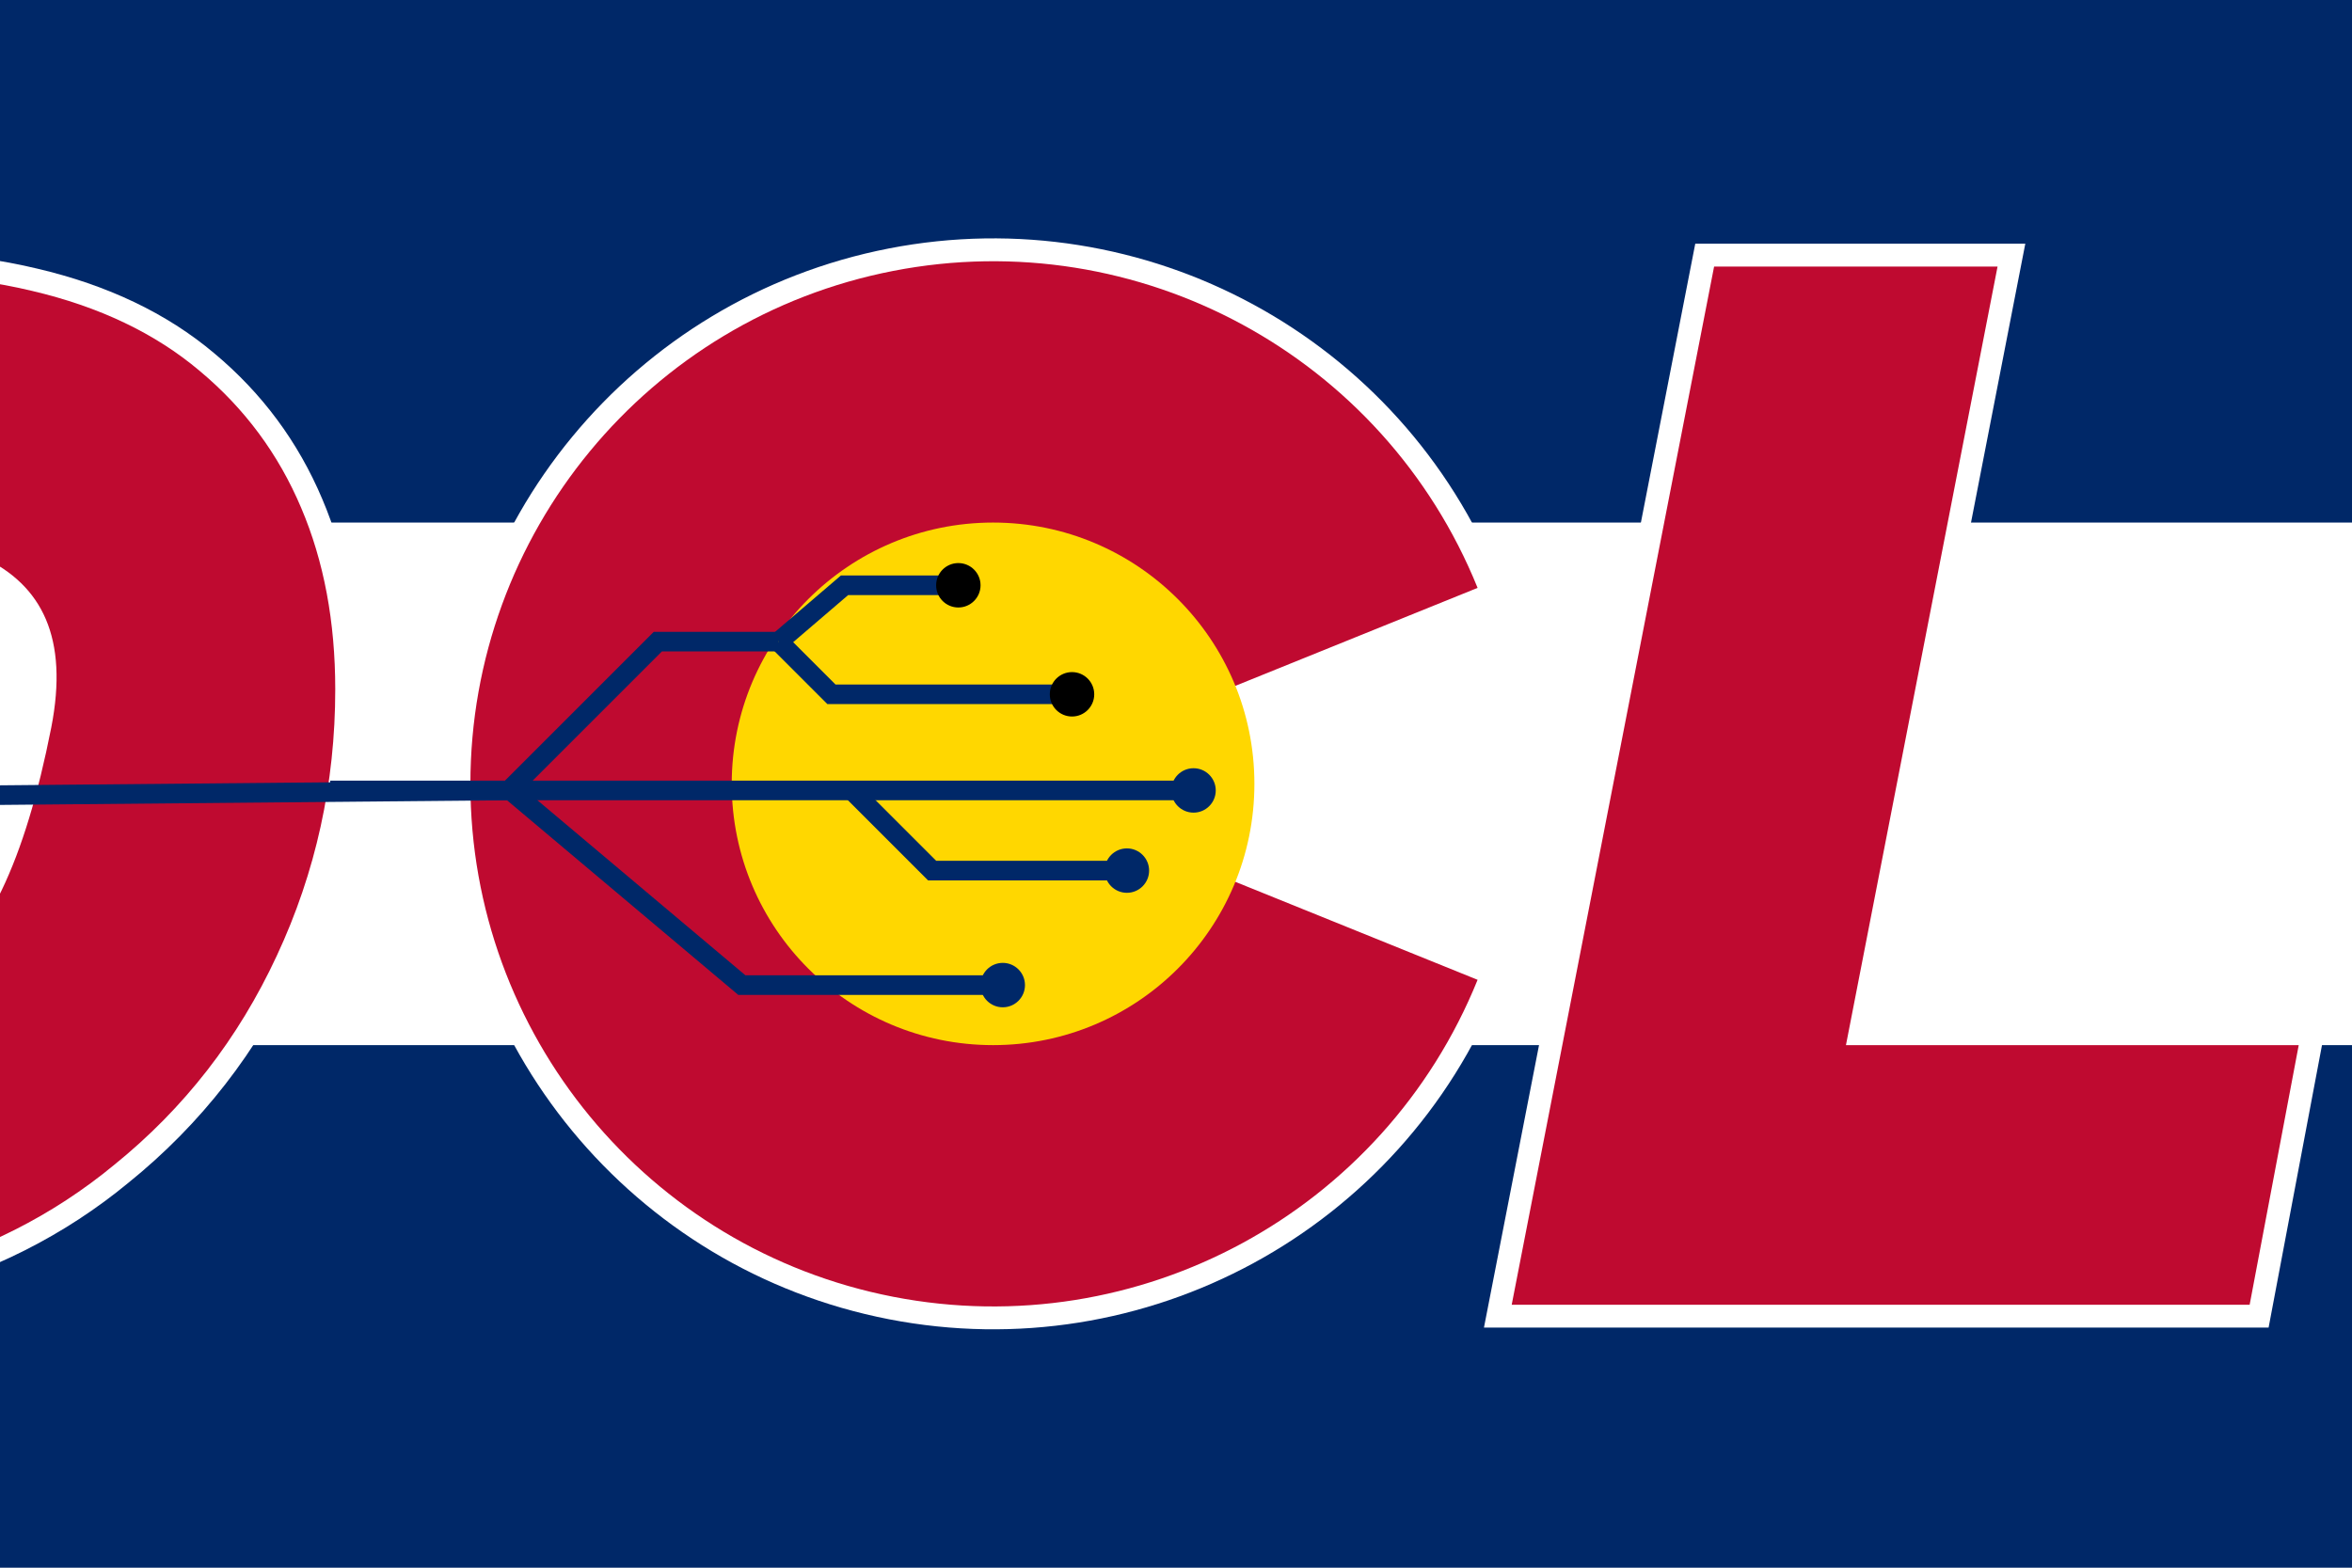
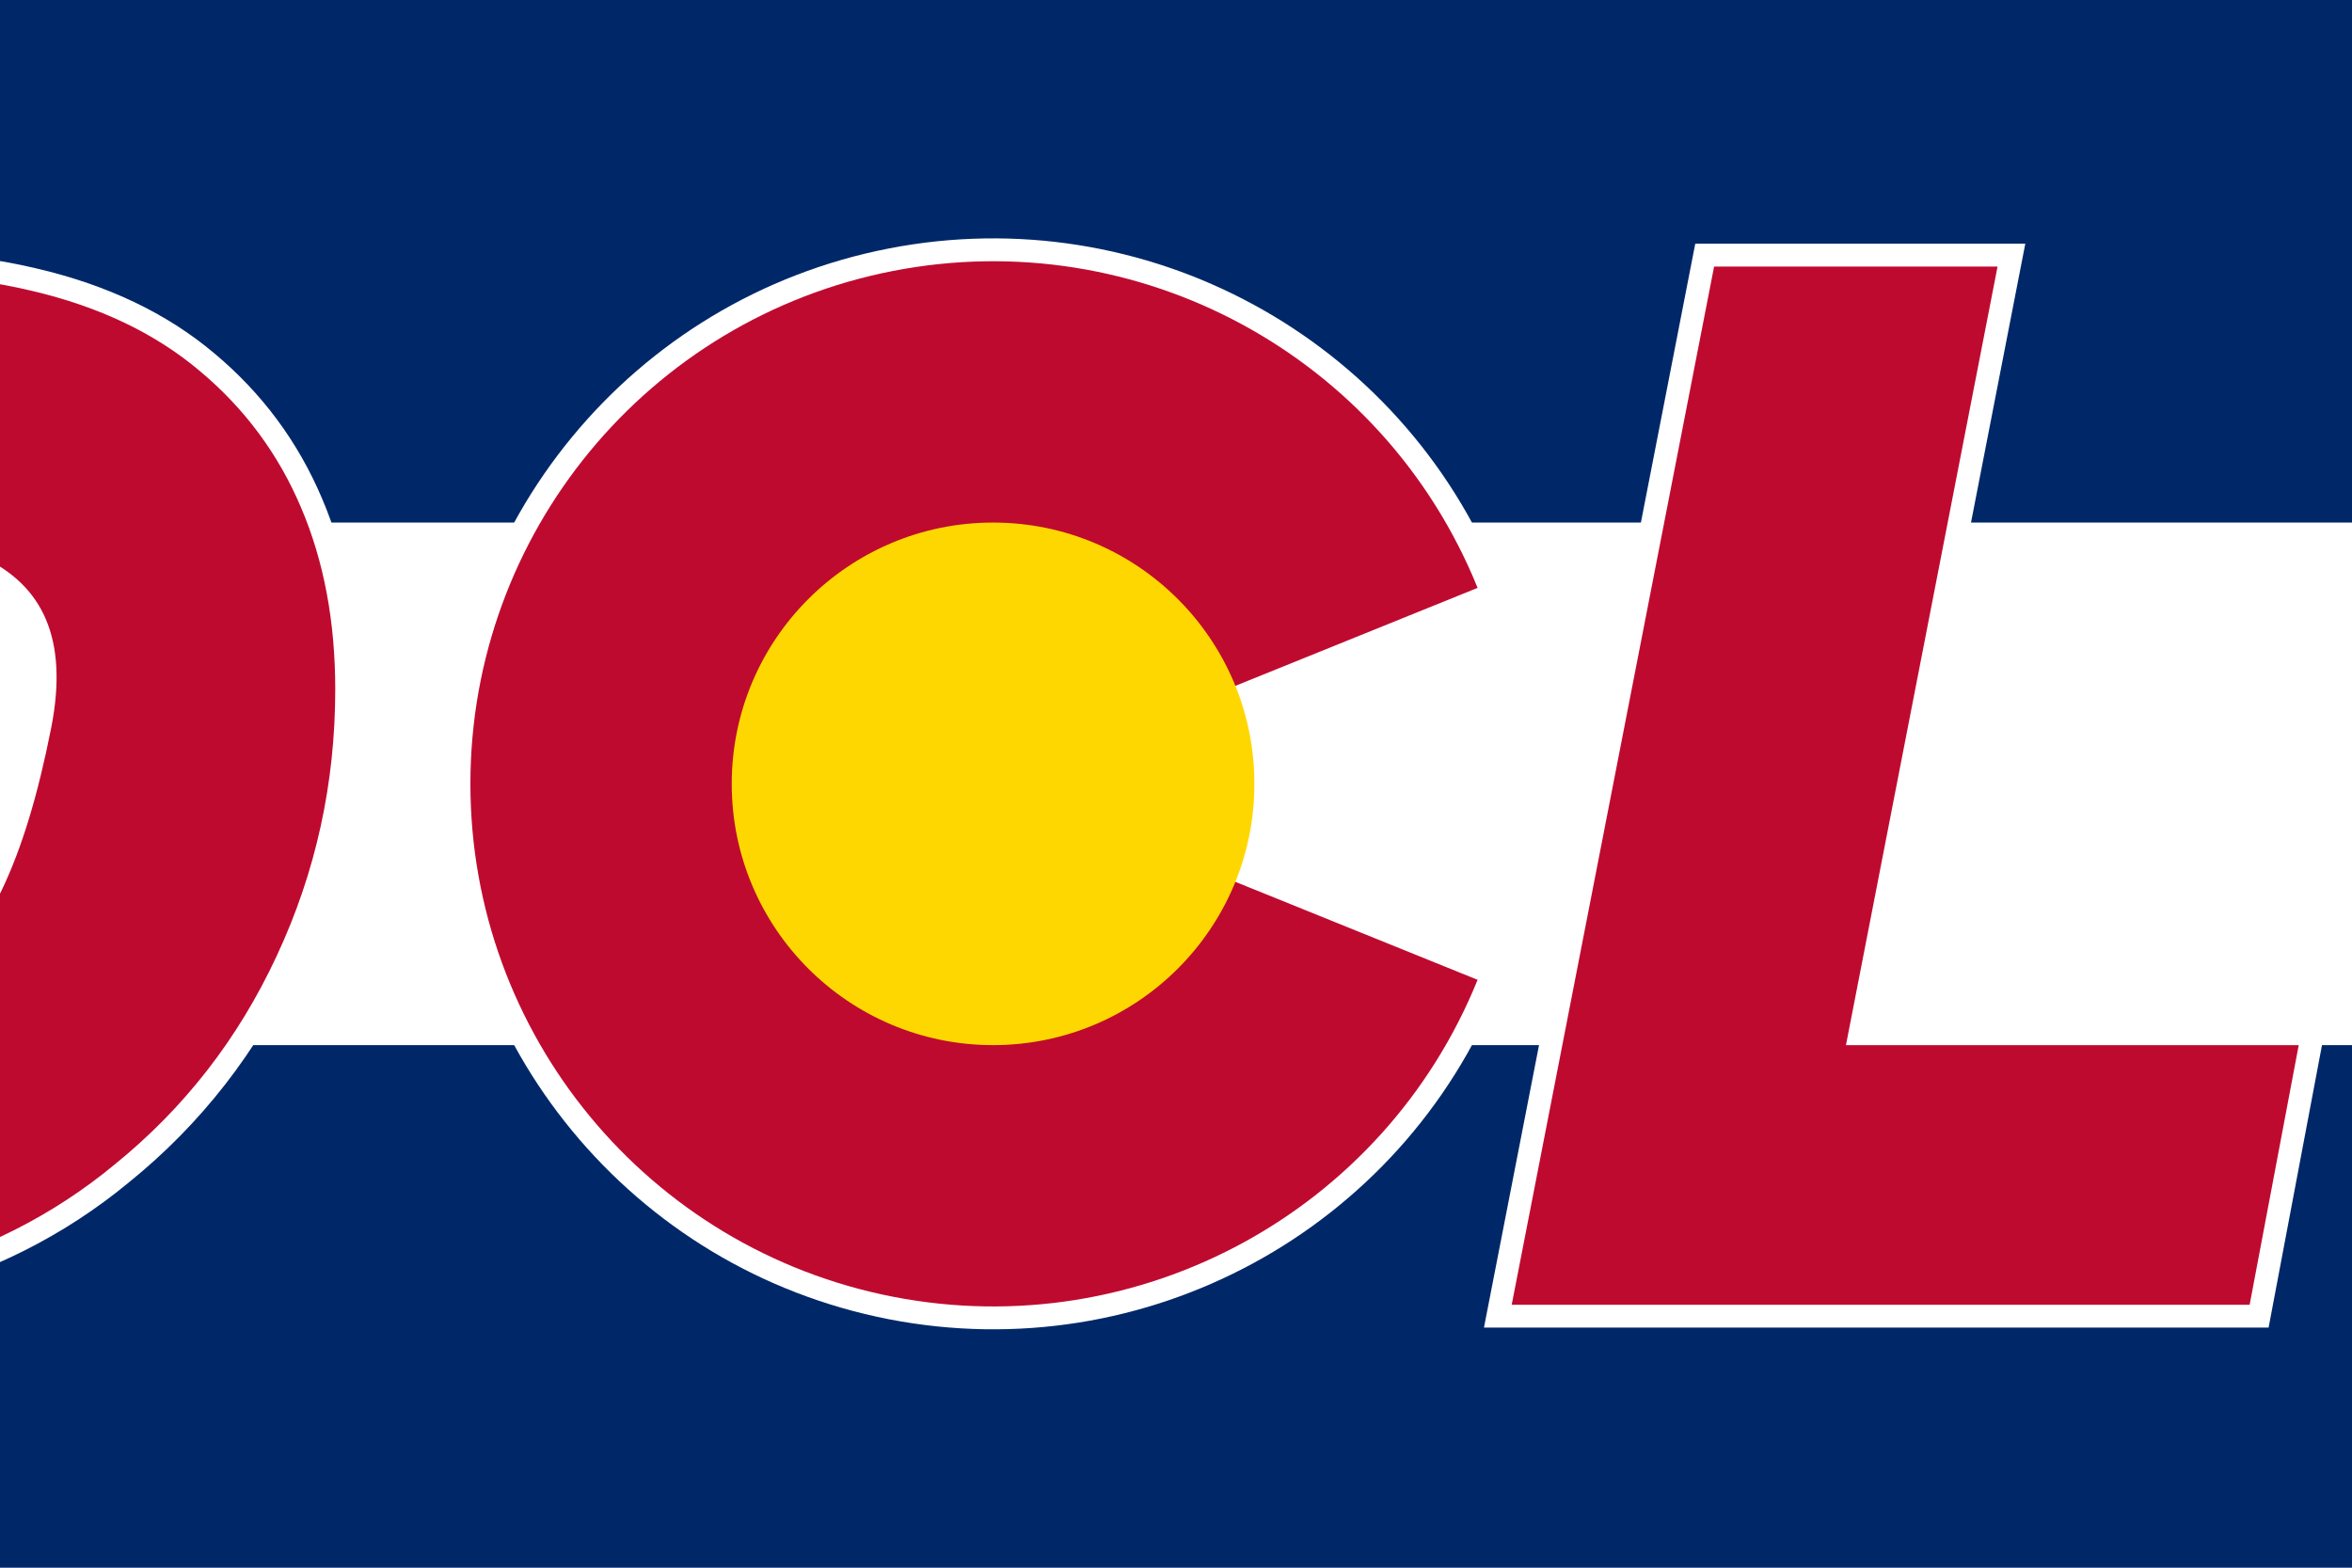
<svg xmlns="http://www.w3.org/2000/svg" xmlns:ns1="http://www.openswatchbook.org/uri/2009/osb" xmlns:xlink="http://www.w3.org/1999/xlink" width="1800" height="1200" version="1.1" id="svg10">
  <defs id="defs14">
    <linearGradient id="linearGradient5898" ns1:paint="solid">
      <stop style="stop-color:#000000;stop-opacity:1;" offset="0" id="stop5896" />
    </linearGradient>
    <marker orient="auto" refY="0.0" refX="0.0" id="marker5816" style="overflow:visible">
-       <path id="path5814" d="M -2.5,-1.0 C -2.5,1.76 -4.74,4.0 -7.5,4.0 C -10.26,4.0 -12.5,1.76 -12.5,-1.0 C -12.5,-3.76 -10.26,-6.0 -7.5,-6.0 C -4.74,-6.0 -2.5,-3.76 -2.5,-1.0 z " style="fill-rule:evenodd;stroke:#000000;stroke-width:1pt;stroke-opacity:1;fill:#000000;fill-opacity:1" transform="scale(0.2) translate(7.4, 1)" />
+       <path id="path5814" d="M -2.5,-1.0 C -2.5,1.76 -4.74,4.0 -7.5,4.0 C -10.26,4.0 -12.5,1.76 -12.5,-1.0 C -12.5,-3.76 -10.26,-6.0 -7.5,-6.0 C -4.74,-6.0 -2.5,-3.76 -2.5,-1.0 z " style="fill-rule:evenodd;stroke:#002868;stroke-width:1pt;stroke-opacity:1;fill:#002868;fill-opacity:1" transform="scale(0.2) translate(7.4, 1)" />
    </marker>
    <marker orient="auto" refY="0.0" refX="0.0" id="marker5752" style="overflow:visible">
-       <path id="path5750" d="M -2.5,-1.0 C -2.5,1.76 -4.74,4.0 -7.5,4.0 C -10.26,4.0 -12.5,1.76 -12.5,-1.0 C -12.5,-3.76 -10.26,-6.0 -7.5,-6.0 C -4.74,-6.0 -2.5,-3.76 -2.5,-1.0 z " style="fill-rule:evenodd;stroke:#000000;stroke-width:1pt;stroke-opacity:1;fill:#000000;fill-opacity:1" transform="scale(0.2) translate(7.4, 1)" />
+       <path id="path5750" d="M -2.5,-1.0 C -2.5,1.76 -4.74,4.0 -7.5,4.0 C -10.26,4.0 -12.5,1.76 -12.5,-1.0 C -12.5,-3.76 -10.26,-6.0 -7.5,-6.0 C -4.74,-6.0 -2.5,-3.76 -2.5,-1.0 z " style="fill-rule:evenodd;stroke:#002868;stroke-width:1pt;stroke-opacity:1;fill:#002868;fill-opacity:1" transform="scale(0.2) translate(7.4, 1)" />
    </marker>
    <marker orient="auto" refY="0.0" refX="0.0" id="marker5694" style="overflow:visible">
      <path id="path5692" d="M -2.5,-1.0 C -2.5,1.76 -4.74,4.0 -7.5,4.0 C -10.26,4.0 -12.5,1.76 -12.5,-1.0 C -12.5,-3.76 -10.26,-6.0 -7.5,-6.0 C -4.74,-6.0 -2.5,-3.76 -2.5,-1.0 z " style="fill-rule:evenodd;stroke:#002868;stroke-width:1pt;stroke-opacity:1;fill:#002868;fill-opacity:1" transform="scale(0.2) translate(7.4, 1)" />
    </marker>
    <marker orient="auto" refY="0.0" refX="0.0" id="marker5642" style="overflow:visible">
      <path id="path5640" d="M -2.5,-1.0 C -2.5,1.76 -4.74,4.0 -7.5,4.0 C -10.26,4.0 -12.5,1.76 -12.5,-1.0 C -12.5,-3.76 -10.26,-6.0 -7.5,-6.0 C -4.74,-6.0 -2.5,-3.76 -2.5,-1.0 z " style="fill-rule:evenodd;stroke:#002868;stroke-width:1pt;stroke-opacity:1;fill:#002868;fill-opacity:1" transform="scale(0.2) translate(7.4, 1)" />
    </marker>
    <marker orient="auto" refY="0.0" refX="0.0" id="marker5608" style="overflow:visible">
      <path id="path5606" d="M -2.5,-1.0 C -2.5,1.76 -4.74,4.0 -7.5,4.0 C -10.26,4.0 -12.5,1.76 -12.5,-1.0 C -12.5,-3.76 -10.26,-6.0 -7.5,-6.0 C -4.74,-6.0 -2.5,-3.76 -2.5,-1.0 z " style="fill-rule:evenodd;stroke:#000000;stroke-width:1.0pt" transform="scale(0.2) translate(7.4, 1)" />
    </marker>
    <marker orient="auto" refY="0.0" refX="0.0" id="DotS" style="overflow:visible">
      <path id="path5195" d="M -2.5,-1.0 C -2.5,1.76 -4.74,4.0 -7.5,4.0 C -10.26,4.0 -12.5,1.76 -12.5,-1.0 C -12.5,-3.76 -10.26,-6.0 -7.5,-6.0 C -4.74,-6.0 -2.5,-3.76 -2.5,-1.0 z " style="fill-rule:evenodd;stroke:#002868;stroke-width:1pt;stroke-opacity:1;fill:#002868;fill-opacity:1" transform="scale(0.2) translate(7.4, 1)" />
    </marker>
    <marker orient="auto" refY="0.0" refX="0.0" id="DotM" style="overflow:visible">
      <path id="path5192" d="M -2.5,-1.0 C -2.5,1.76 -4.74,4.0 -7.5,4.0 C -10.26,4.0 -12.5,1.76 -12.5,-1.0 C -12.5,-3.76 -10.26,-6.0 -7.5,-6.0 C -4.74,-6.0 -2.5,-3.76 -2.5,-1.0 z " style="fill-rule:evenodd;stroke:#000000;stroke-width:1pt;stroke-opacity:1;fill:#000000;fill-opacity:1" transform="scale(0.4) translate(7.4, 1)" />
    </marker>
    <linearGradient id="linearGradient5075" ns1:paint="solid">
      <stop style="stop-color:#002868;stop-opacity:1;" offset="0" id="stop5073" />
    </linearGradient>
    <linearGradient id="linearGradient5069" ns1:paint="solid">
      <stop style="stop-color:#000000;stop-opacity:1;" offset="0" id="stop5067" />
    </linearGradient>
    <linearGradient id="linearGradient5063" ns1:paint="solid">
      <stop style="stop-color:#000000;stop-opacity:1;" offset="0" id="stop5061" />
    </linearGradient>
    <linearGradient id="linearGradient5029" ns1:paint="solid">
      <stop style="stop-color:#000000;stop-opacity:1;" offset="0" id="stop5027" />
    </linearGradient>
    <linearGradient id="linearGradient4990" ns1:paint="solid">
      <stop style="stop-color:#000000;stop-opacity:1;" offset="0" id="stop4988" />
    </linearGradient>
    <linearGradient id="linearGradient4982" ns1:paint="solid">
      <stop style="stop-color:#000000;stop-opacity:1;" offset="0" id="stop4980" />
    </linearGradient>
    <linearGradient id="linearGradient4973" ns1:paint="solid">
      <stop style="stop-color:#000000;stop-opacity:1;" offset="0" id="stop4971" />
    </linearGradient>
    <linearGradient id="linearGradient4951" ns1:paint="solid">
      <stop style="stop-color:#ffffff;stop-opacity:1;" offset="0" id="stop4949" />
    </linearGradient>
    <linearGradient id="linearGradient4551" ns1:paint="solid">
      <stop style="stop-color:#000000;stop-opacity:1;" offset="0" id="stop4549" />
    </linearGradient>
    <linearGradient id="linearGradient4545" ns1:paint="solid">
      <stop style="stop-color:#bf0a30;stop-opacity:1;" offset="0" id="stop4543" />
    </linearGradient>
    <linearGradient xlink:href="#linearGradient4545" id="linearGradient4547" x1="360" y1="600" x2="1130.81" y2="600" gradientUnits="userSpaceOnUse" />
    <linearGradient xlink:href="#linearGradient4545" id="linearGradient4612" gradientUnits="userSpaceOnUse" x1="-782.546" y1="582.544" x2="273.454" y2="582.544" />
    <linearGradient xlink:href="#linearGradient4545" id="linearGradient4616" gradientUnits="userSpaceOnUse" x1="-782.546" y1="582.544" x2="273.454" y2="582.544" />
    <linearGradient xlink:href="#linearGradient4545" id="linearGradient867" gradientUnits="userSpaceOnUse" x1="-782.546" y1="582.544" x2="273.454" y2="582.544" gradientTransform="matrix(1.596836,0,0,1.596836,-189.1442,-328.8535)" />
    <linearGradient xlink:href="#linearGradient4545" id="linearGradient869" gradientUnits="userSpaceOnUse" x1="-782.546" y1="582.544" x2="273.454" y2="582.544" gradientTransform="matrix(1.596836,0,0,1.596836,-189.1442,-328.8535)" />
    <marker id="Arrow2Sstart" orient="auto" refX="0" refY="0" style="overflow:visible">
      <path d="M 8.72,4.03 -2.21,0.02 8.72,-4 c -1.75,2.37 -1.74,5.62 0,8.03 z" id="Arrow2SstartPath" style="fill:#000000;fill-opacity:1;stroke:#000000;stroke-opacity:1" transform="matrix(0.3,0,0,0.3,-0.69,0)" />
    </marker>
    <marker id="Arrow2Send" orient="auto" refX="0" refY="0" style="overflow:visible">
      <path d="M 8.72,4.03 -2.21,0.02 8.72,-4 c -1.75,2.37 -1.74,5.62 0,8.03 z" id="Arrow2SendPath" style="fill:#000000;fill-opacity:1;stroke:#000000;stroke-opacity:1" transform="matrix(-0.3,0,0,-0.3,0.69,0)" />
    </marker>
    <linearGradient xlink:href="#linearGradient4951" id="linearGradient4953" x1="-1541.226" y1="601.373" x2="-680.89" y2="601.373" gradientUnits="userSpaceOnUse" />
    <linearGradient xlink:href="#linearGradient4545" id="linearGradient4960" gradientUnits="userSpaceOnUse" gradientTransform="matrix(1.596836,0,0,1.596836,-189.1442,-328.8535)" x1="-782.546" y1="582.544" x2="273.454" y2="582.544" />
    <linearGradient xlink:href="#linearGradient4951" id="linearGradient4975" x1="-771.546" y1="582.544" x2="-394.358" y2="582.544" gradientUnits="userSpaceOnUse" gradientTransform="matrix(1.596836,0,0,1.596836,2388.954,-328.8535)" />
    <linearGradient xlink:href="#linearGradient4951" id="linearGradient4984" x1="-577.514" y1="601.373" x2="256.567" y2="601.373" gradientUnits="userSpaceOnUse" />
    <linearGradient xlink:href="#linearGradient4951" id="linearGradient4992" x1="360" y1="600" x2="1130.81" y2="600" gradientUnits="userSpaceOnUse" />
    <style id="style6" type="text/css">
   
    .str0 {stroke:#1F1A17;stroke-width:0.9}
    .fil0 {fill:#0093DD}
    .fil1 {fill:white}
   
  </style>
-     <linearGradient xlink:href="#linearGradient5075" id="linearGradient5079" gradientUnits="userSpaceOnUse" x1="535.797" y1="400.508" x2="894.477" y2="400.508" gradientTransform="matrix(0.7335993,0,0,0.7335993,-692.7005,314.3724)" />
-     <linearGradient xlink:href="#linearGradient4951" id="linearGradient5081" gradientUnits="userSpaceOnUse" x1="542.241" y1="400.508" x2="889.185" y2="400.508" gradientTransform="matrix(0.7335993,0,0,0.7335993,-692.7005,314.3724)" />
+     <linearGradient xlink:href="#linearGradient5075" id="linearGradient5079" gradientUnits="userSpaceOnUse" x1="535.797" y1="400.508" x2="894.477" y2="400.508" gradientTransform="matrix(0.8017826,0,0,0.8017826,-1559.356,291.0895)" />
+     <linearGradient xlink:href="#linearGradient4951" id="linearGradient5081" gradientUnits="userSpaceOnUse" x1="542.241" y1="400.508" x2="889.185" y2="400.508" gradientTransform="matrix(0.8017826,0,0,0.8017826,-1559.356,291.0895)" />
    <linearGradient xlink:href="#linearGradient4545" id="linearGradient5083" gradientUnits="userSpaceOnUse" x1="-782.546" y1="582.544" x2="273.454" y2="582.544" gradientTransform="matrix(1.596836,0,0,1.596836,2388.954,-328.8535)" />
    <linearGradient xlink:href="#linearGradient4545" id="linearGradient5085" gradientUnits="userSpaceOnUse" gradientTransform="matrix(1.596836,0,0,1.596836,-189.1442,-328.8535)" x1="-782.546" y1="582.544" x2="273.454" y2="582.544" />
    <linearGradient xlink:href="#linearGradient4545" id="linearGradient5087" gradientUnits="userSpaceOnUse" x1="360" y1="600" x2="1130.81" y2="600" />
    <linearGradient xlink:href="#linearGradient5075" id="linearGradient5900" x1="-559" y1="582.982" x2="528.7" y2="582.982" gradientUnits="userSpaceOnUse" />
    <linearGradient xlink:href="#linearGradient5075" id="linearGradient5902" gradientUnits="userSpaceOnUse" x1="-559" y1="582.982" x2="528.7" y2="582.982" />
    <linearGradient xlink:href="#linearGradient5075" id="linearGradient5904" gradientUnits="userSpaceOnUse" x1="-559" y1="582.982" x2="528.7" y2="582.982" />
    <linearGradient xlink:href="#linearGradient5075" id="linearGradient5906" gradientUnits="userSpaceOnUse" x1="-559" y1="582.982" x2="528.7" y2="582.982" />
    <linearGradient xlink:href="#linearGradient5075" id="linearGradient5908" gradientUnits="userSpaceOnUse" x1="-559" y1="582.982" x2="528.7" y2="582.982" />
    <linearGradient xlink:href="#linearGradient5075" id="linearGradient5910" gradientUnits="userSpaceOnUse" x1="-559" y1="582.982" x2="528.7" y2="582.982" />
    <linearGradient xlink:href="#linearGradient5075" id="linearGradient5912" gradientUnits="userSpaceOnUse" x1="-559" y1="582.982" x2="528.7" y2="582.982" />
  </defs>
  <rect width="3423.976" height="1200" id="rect2" x="-1623.977" y="0" style="fill:#002868" />
  <rect width="3423.976" height="400" y="400" id="rect4" x="-1623.977" style="fill:#ffffff" />
  <flowRoot xml:space="preserve" id="flowRoot3730" style="fill:black;fill-opacity:1;stroke:none;font-family:sans-serif;font-style:normal;font-weight:normal;font-size:40px;line-height:1.25;letter-spacing:0px;word-spacing:0px">
    <flowRegion id="flowRegion3732">
      <rect id="rect3734" width="399.424" height="137.464" x="-977.81" y="217.003" />
    </flowRegion>
    <flowPara id="flowPara3736" />
  </flowRoot>
  <g aria-label="L" transform="matrix(1.596836,0,0,1.596836,2388.954,-328.8535)" style="font-style:normal;font-weight:normal;font-size:40px;line-height:1.25;font-family:sans-serif;letter-spacing:0px;word-spacing:0px;fill:url(#linearGradient4612);fill-opacity:1;stroke:none" id="flowRoot4602" />
  <flowRoot xml:space="preserve" id="flowRoot4647" style="fill:black;fill-opacity:1;stroke:none;font-family:sans-serif;font-style:normal;font-weight:normal;font-size:40px;line-height:1.25;letter-spacing:0px;word-spacing:0px">
    <flowRegion id="flowRegion4649">
      <rect id="rect4651" width="137.55" height="71.526" x="-856.475" y="572.774" />
    </flowRegion>
    <flowPara id="flowPara4653" />
  </flowRoot>
  <g id="layer1" style="display:inline">
    <path d="m -908.079,883 h -334.307 l -62.589,115.72 h -236.25 l 449.612,-794.692 h 270.203 l 140.522,794.692 H -889.967 Z M -1146.125,705.025 h 210.189 l -47.175,-301.393 z" style="font-style:italic;font-weight:bold;font-size:682.667px;line-height:1.25;font-family:sans-serif;letter-spacing:0px;word-spacing:0px;fill:url(#linearGradient4960);fill-opacity:1;stroke:url(#linearGradient4953);stroke-width:35;stroke-miterlimit:4;stroke-dasharray:none" id="path4947" />
    <path id="path4968" style="font-style:italic;font-weight:bold;font-size:682.667px;line-height:1.25;font-family:sans-serif;letter-spacing:0px;word-spacing:0px;fill:url(#linearGradient5083);fill-opacity:1;stroke:url(#linearGradient4975);stroke-width:35;stroke-miterlimit:4;stroke-dasharray:none" d="m 1311.815,204.027 h 216.927 L 1412.721,800 h 346.507 l -37.559,198.72 h -564.748 z" />
    <path d="m -255.041,400 -78.595,400 h 73.454 c 92.01,0 156.708,-9.349 203.483,-44.419 C -9.924,720.511 18.928,659.721 39.246,556.839 52.626,488.22 32.263,447.907 -13.292,426.457 -69.479,400 -128.109,399.335 -183.183,400 Z M -422.621,204.027 h 215.573 c 102.907,0 180.088,6.21 231.541,18.63 51.454,12.065 94.213,32.469 128.279,61.212 34.421,28.743 60.325,63.696 77.713,104.859 17.388,40.808 26.082,87.116 26.082,138.925 0,72.035 -14.904,139.989 -44.711,203.863 -29.453,63.519 -70.971,116.924 -124.553,160.216 -46.841,38.679 -101.31,66.18 -163.41,82.503 -61.744,16.323 -156.845,24.485 -285.301,24.485 h -216.105 z" style="font-style:italic;font-weight:bold;font-size:682.667px;line-height:1.25;font-family:sans-serif;letter-spacing:0px;word-spacing:0px;fill:url(#linearGradient5085);fill-opacity:1;stroke:url(#linearGradient4984);stroke-width:35;stroke-miterlimit:4;stroke-dasharray:none" id="path4977" />
    <path style="fill:url(#linearGradient5087);fill-opacity:1;stroke:url(#linearGradient4992);stroke-width:35;stroke-miterlimit:4;stroke-dasharray:none" id="path4986" d="m 1130.81,750 a 400,400 0 1 1 0,-300 L 760,600 Z" />
  </g>
  <g id="layer2">
    <path id="path860" style="font-style:italic;font-weight:bold;font-size:682.667px;line-height:1.25;font-family:sans-serif;letter-spacing:0px;word-spacing:0px;fill:url(#linearGradient867);fill-opacity:1;stroke:none;stroke-width:0.2;stroke-miterlimit:4;stroke-dasharray:none" d="m -908.079,883 h -334.307 l -62.589,115.72 h -236.25 l 449.612,-794.692 h 270.203 l 140.522,794.692 H -889.967 Z M -1146.125,705.025 h 210.189 l -47.175,-301.393 z" />
    <path id="path862" style="font-style:italic;font-weight:bold;font-size:682.667px;line-height:1.25;font-family:sans-serif;letter-spacing:0px;word-spacing:0px;fill:url(#linearGradient869);fill-opacity:1;stroke:none;stroke-width:0.2;stroke-miterlimit:4;stroke-dasharray:none" d="m -255.041,400 -78.595,400 h 73.454 c 92.01,0 156.708,-9.349 203.483,-44.419 C -9.924,720.511 18.928,659.721 39.246,556.839 52.626,488.22 32.263,447.907 -13.292,426.457 -69.479,400 -128.109,399.335 -183.183,400 Z M -422.621,204.027 h 215.573 c 102.907,0 180.088,6.21 231.541,18.63 51.454,12.065 94.213,32.469 128.279,61.212 34.421,28.743 60.325,63.696 77.713,104.859 17.388,40.808 26.082,87.116 26.082,138.925 0,72.035 -14.904,139.989 -44.711,203.863 -29.453,63.519 -70.971,116.924 -124.553,160.216 -46.841,38.679 -101.31,66.18 -163.41,82.503 -61.744,16.323 -156.845,24.485 -285.301,24.485 h -216.105 z" />
    <path d="M1130.81,750A400,400 0 1,1 1130.81,450L760,600Z" id="path6" style="fill-opacity:1;fill:url(#linearGradient4547)" fill="#bf0a30" />
    <path transform="matrix(1.596836,0,0,1.596836,2388.954,-328.8535)" d="m -674.546,333.71 h 135.848 l -72.657,373.221 h 216.996 l -23.521,124.446 h -353.667 z" style="font-style:italic;font-weight:bold;font-size:682.667px;line-height:1.25;font-family:sans-serif;letter-spacing:0px;word-spacing:0px;fill:url(#linearGradient4616);fill-opacity:1;stroke:none" id="path4940" />
  </g>
  <g id="layer3">
    <circle style="" cx="760" cy="600" r="200" fill="gold" id="circle8" />
  </g>
  <g id="layer4" style="display:inline">
-     <g style="display:inline;stroke:url(#linearGradient5900);stroke-width:15;stroke-miterlimit:4;stroke-dasharray:none" id="g5119" transform="translate(401.7218,18.04408)">
-       <path id="path5104" d="m 194.259,473.094 50.346,-43.131 H 332" style="fill:none;stroke:url(#linearGradient5902);stroke-width:15;stroke-linecap:butt;stroke-linejoin:miter;stroke-miterlimit:4;stroke-dasharray:none;stroke-opacity:1;marker-end:url(#marker5816)" />
-       <path id="path5106" d="m 194.259,473.094 40.323,40.323 H 419" style="fill:none;stroke:url(#linearGradient5904);stroke-width:15;stroke-linecap:butt;stroke-linejoin:miter;stroke-miterlimit:4;stroke-dasharray:none;stroke-opacity:1;marker-end:url(#marker5752)" />
+     <g style="display:inline;stroke:url(#linearGradient5900);stroke-width:15;stroke-miterlimit:4;stroke-dasharray:none" id="g5119" transform="translate(-546.1625,20.88789)">
+       <path id="path5104" d="m 194.259,473.094 50.346,-43.131 H 376" style="fill:none;stroke:url(#linearGradient5902);stroke-width:15;stroke-linecap:butt;stroke-linejoin:miter;stroke-miterlimit:4;stroke-dasharray:none;stroke-opacity:1;marker-end:url(#marker5816)" />
+       <path id="path5106" d="m 194.259,473.094 40.323,40.323 H 463" style="fill:none;stroke:url(#linearGradient5904);stroke-width:15;stroke-linecap:butt;stroke-linejoin:miter;stroke-miterlimit:4;stroke-dasharray:none;stroke-opacity:1;marker-end:url(#marker5752)" />
      <path id="path5108" d="m 250.274,587 61.363,61.363 H 461" style="fill:none;stroke:url(#linearGradient5906);stroke-width:15;stroke-linecap:butt;stroke-linejoin:miter;stroke-miterlimit:4;stroke-dasharray:none;stroke-opacity:1;marker-end:url(#marker5642)" />
-       <path id="path5096" d="M -536.058,591.828 -11,587 166,736 h 200" style="fill:none;stroke:url(#linearGradient5908);stroke-width:15;stroke-linecap:butt;stroke-linejoin:miter;stroke-miterlimit:4;stroke-dasharray:none;stroke-opacity:1;marker-end:url(#marker5694)" />
+       <path id="path5096" d="M -323.347,591.828 -11,587 166,736 h 200" style="fill:none;stroke:url(#linearGradient5908);stroke-width:15;stroke-linecap:butt;stroke-linejoin:miter;stroke-miterlimit:4;stroke-dasharray:none;stroke-opacity:1;marker-end:url(#marker5694)" />
      <path id="path5098" d="M -149,587 H 512" style="fill:none;stroke:url(#linearGradient5910);stroke-width:15;stroke-linecap:butt;stroke-linejoin:miter;stroke-miterlimit:4;stroke-dasharray:none;stroke-opacity:1;marker-end:url(#DotS)" />
-       <path id="path5100" d="M -12.169,587.006 101.742,473.094 l 92.517,0" style="fill:none;stroke:url(#linearGradient5912);stroke-width:15;stroke-linecap:butt;stroke-linejoin:miter;stroke-miterlimit:4;stroke-dasharray:none;stroke-opacity:1" />
+       <path id="path5100" d="M -12.169,587.006 101.742,473.094 h 92.517" style="fill:none;stroke:url(#linearGradient5912);stroke-width:15;stroke-linecap:butt;stroke-linejoin:miter;stroke-miterlimit:4;stroke-dasharray:none;stroke-opacity:1" />
    </g>
-     <path style="fill:url(#linearGradient5079);fill-opacity:1;fill-rule:evenodd;stroke:url(#linearGradient5081);stroke-width:10;stroke-miterlimit:4;stroke-dasharray:none" d="M -232.549,287.079 -40.395,607.873 -232.549,929.29 h -62.364 L -180.336,607.873 -294.913,287.079 Z" id="polygon12" />
+     <path style="fill:url(#linearGradient5079);fill-opacity:1;fill-rule:evenodd;stroke:url(#linearGradient5081);stroke-width:10.929;stroke-miterlimit:4;stroke-dasharray:none" d="m -1056.437,261.26 210.014,350.609 -210.014,351.292 h -68.16 L -999.371,611.869 -1124.597,261.26 Z" id="polygon12" />
  </g>
</svg>
